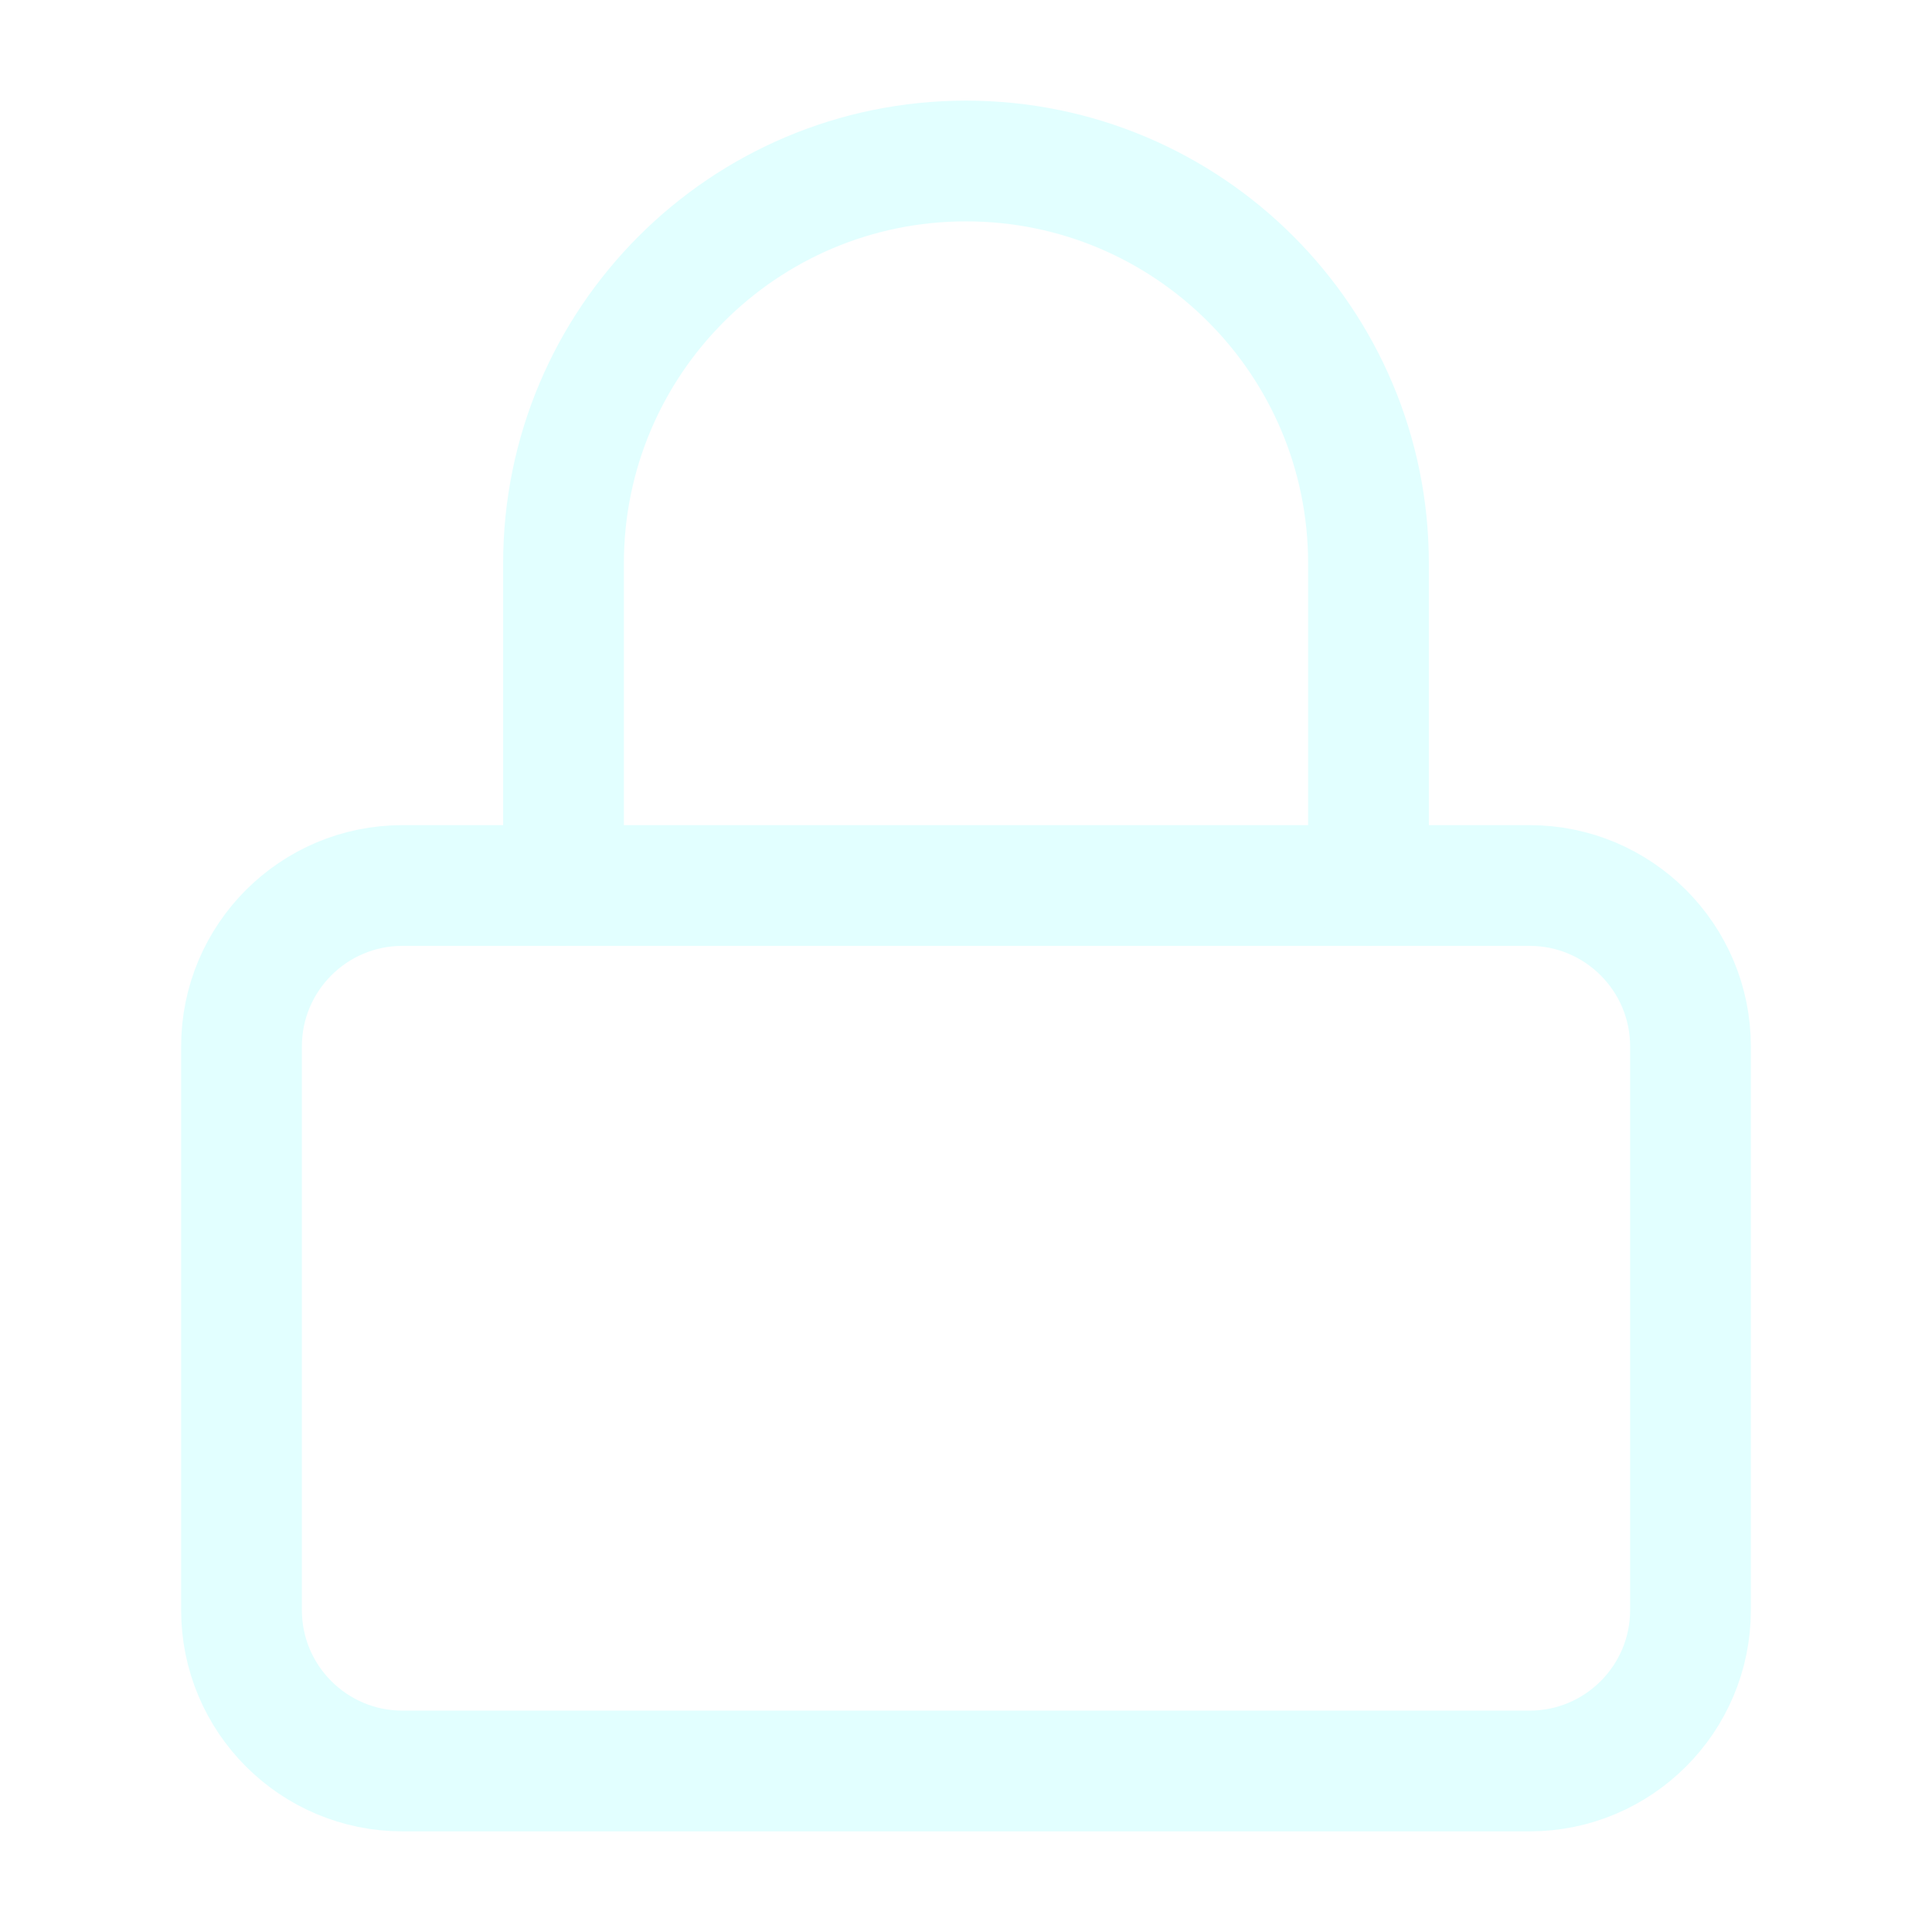
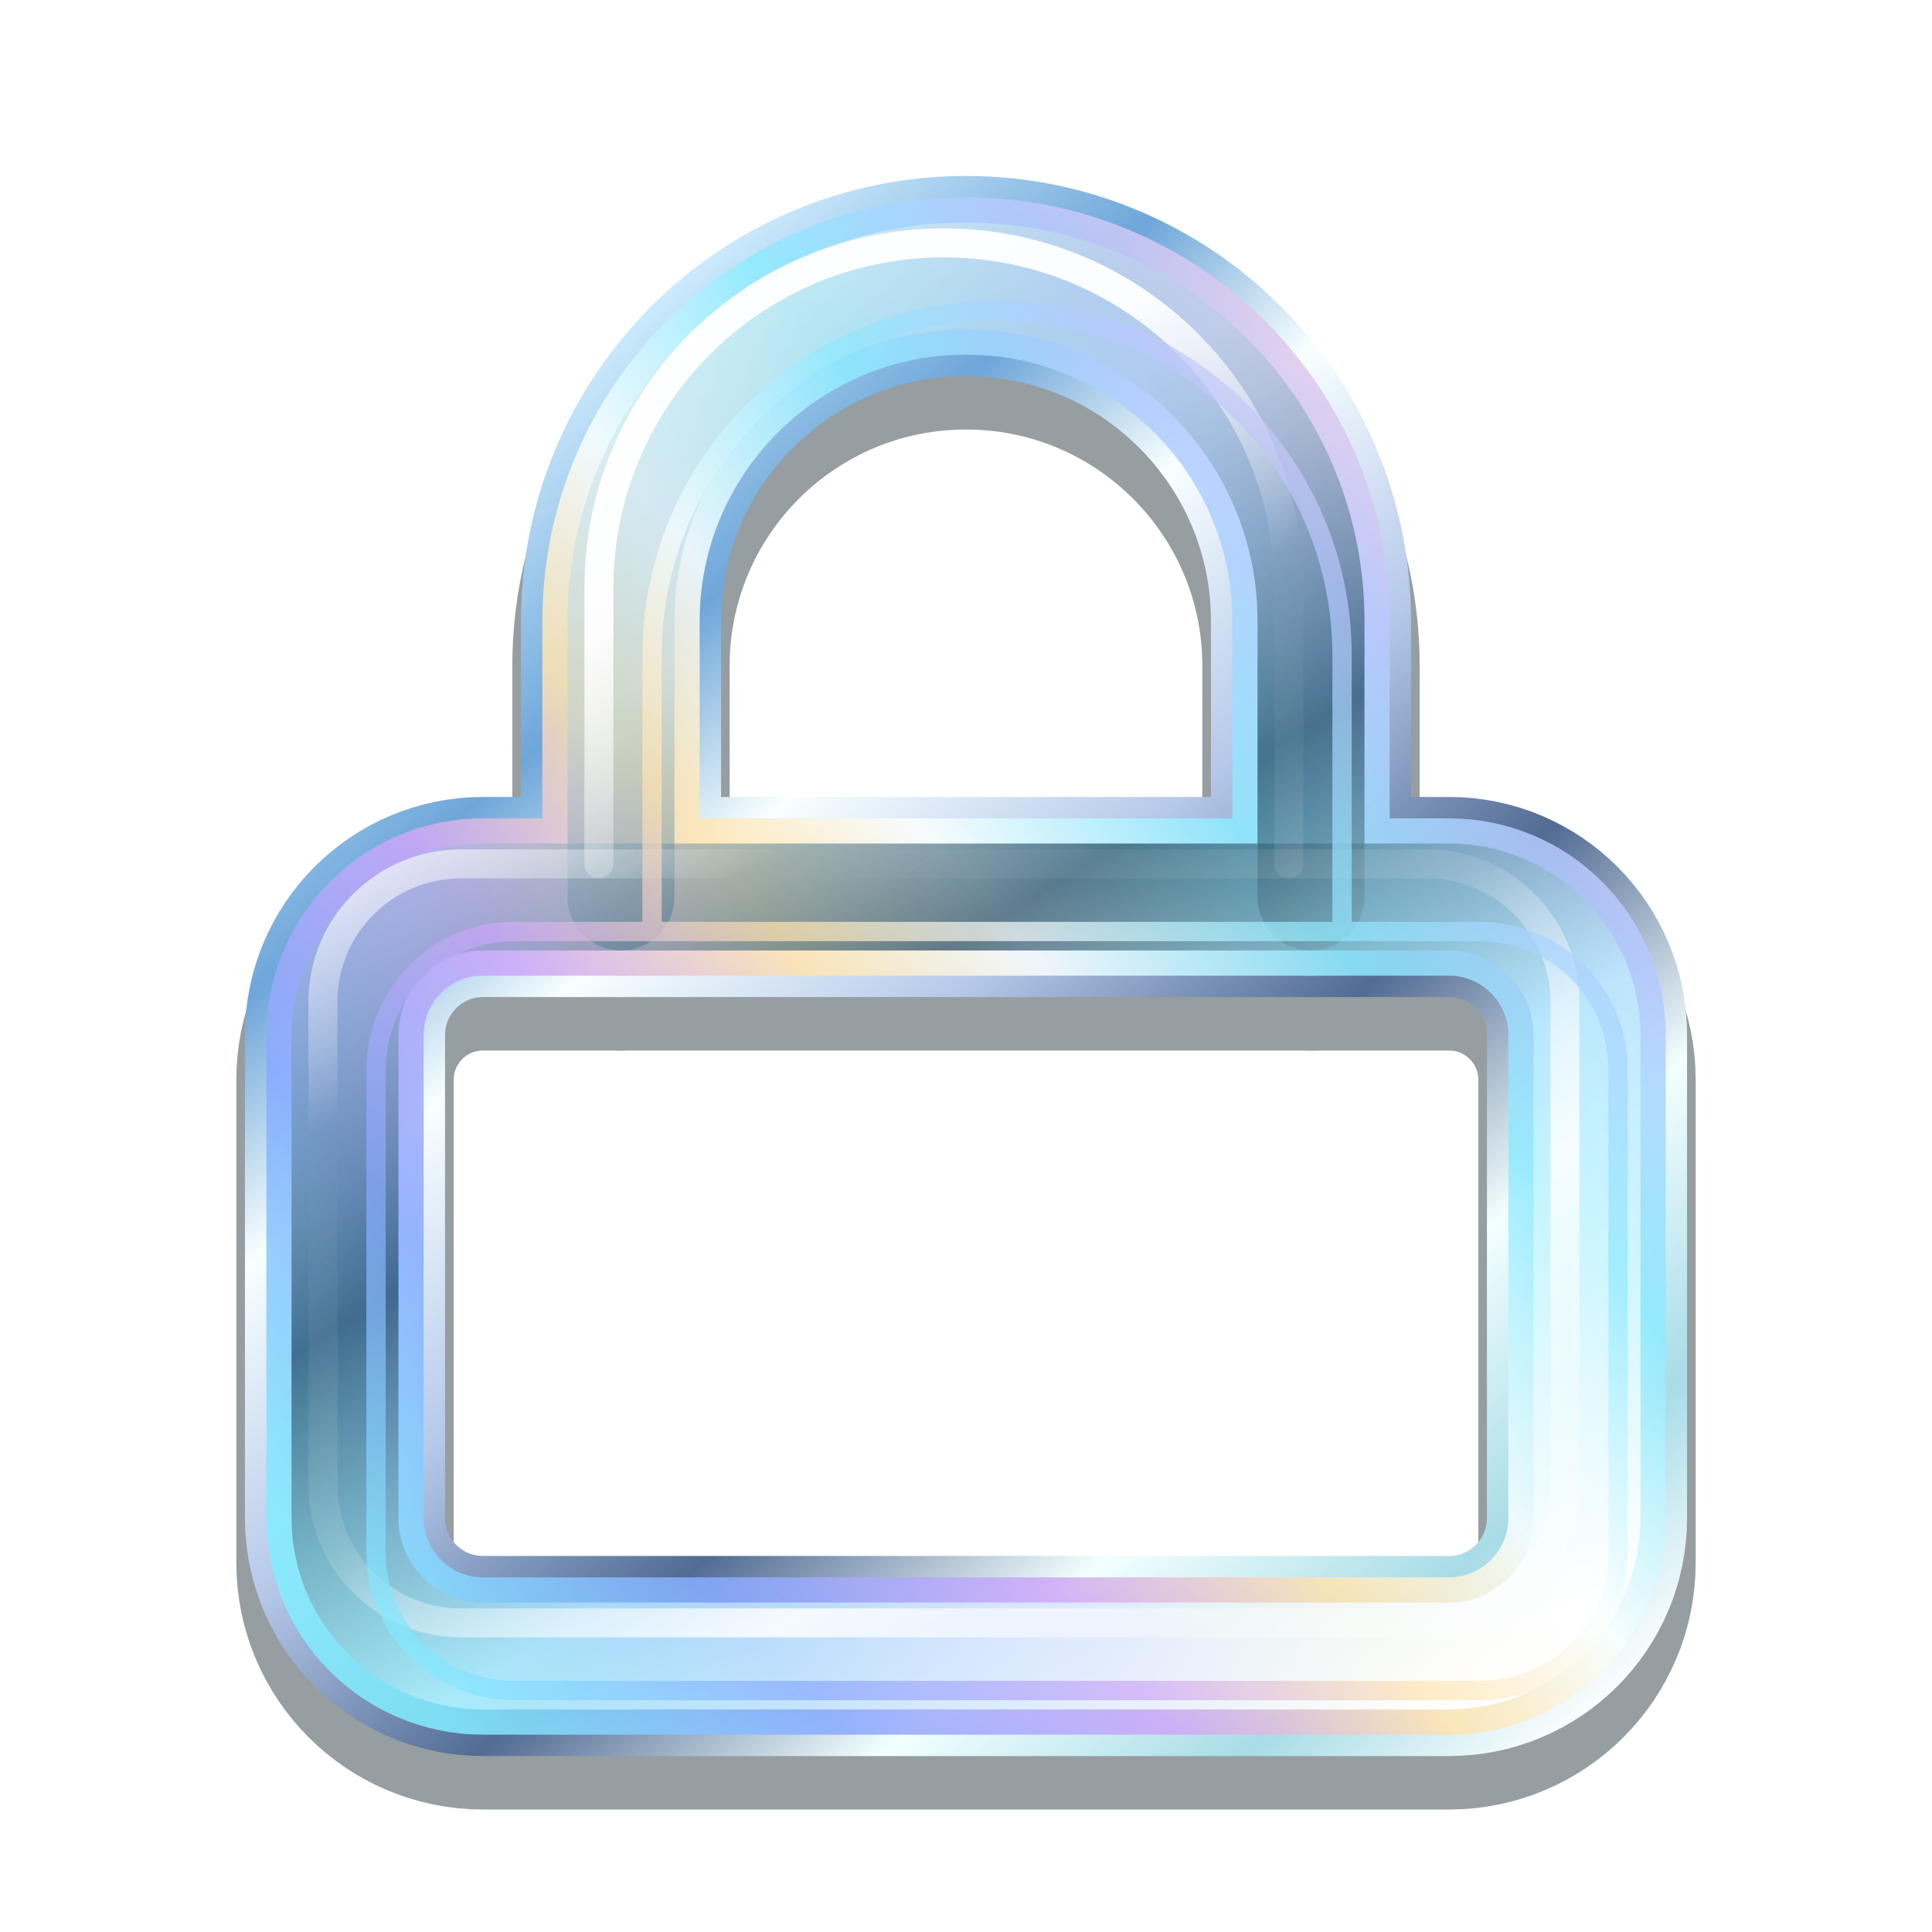
- <svg xmlns="http://www.w3.org/2000/svg" class="lucide lucide-lock" width="24" height="24" viewBox="0 0 24 24" fill="none" stroke="#e2ffff" stroke-width="1.5" stroke-linecap="round" stroke-linejoin="round">
-   <rect width="18" height="11" x="3" y="11" rx="2" ry="2" />
-   <path d="M7 11V7a5 5 0 0 1 10 0v4" />
+ <svg xmlns="http://www.w3.org/2000/svg" xmlns:xlink="http://www.w3.org/1999/xlink" width="128" height="128" viewBox="-2 -2 28 28" fill="none" stroke-linecap="round" stroke-linejoin="round" data-material="liquid-prism">
+   <defs>
+     <g id="prism-shape">
+       <rect width="18" height="11" x="3" y="11" rx="2" ry="2" />
+       <path d="M7 11V7a5 5 0 0 1 10 0v4" />
+     </g>
+     <linearGradient id="prism-rim" x1="2" y1="1" x2="21" y2="23" gradientUnits="userSpaceOnUse">
+       <stop stop-color="#ffffff" />
+       <stop offset=".15" stop-color="#d3efff" />
+       <stop offset=".29" stop-color="#6ea6d9" />
+       <stop offset=".39" stop-color="#f8ffff" />
+       <stop offset=".52" stop-color="#b4c8e9" />
+       <stop offset=".65" stop-color="#526b93" />
+       <stop offset=".78" stop-color="#f3ffff" />
+       <stop offset=".9" stop-color="#a8dce7" />
+       <stop offset="1" stop-color="#ffffff" />
+     </linearGradient>
+     <linearGradient id="prism-spectrum" x1="2" y1="20" x2="22" y2="3" gradientUnits="userSpaceOnUse">
+       <stop stop-color="#83edff" />
+       <stop offset=".16" stop-color="#88aaff" />
+       <stop offset=".3" stop-color="#cca7f8" />
+       <stop offset=".42" stop-color="#ffe4b0" />
+       <stop offset=".52" stop-color="#f9ffff" />
+       <stop offset=".65" stop-color="#8eeaff" />
+       <stop offset=".78" stop-color="#b7c8ff" />
+       <stop offset=".9" stop-color="#ffc9de" />
+       <stop offset="1" stop-color="#fff2cb" />
+     </linearGradient>
+     <linearGradient id="prism-core" x1="5" y1="2" x2="18" y2="23" gradientUnits="userSpaceOnUse">
+       <stop stop-color="#efffff" stop-opacity=".9" />
+       <stop offset=".25" stop-color="#a8cddc" stop-opacity=".38" />
+       <stop offset=".48" stop-color="#163d55" stop-opacity=".66" />
+       <stop offset=".7" stop-color="#c7f5ff" stop-opacity=".58" />
+       <stop offset="1" stop-color="#ffffff" stop-opacity=".92" />
+     </linearGradient>
+     <linearGradient id="prism-glint" x1="4" y1="2" x2="16" y2="22" gradientUnits="userSpaceOnUse">
+       <stop stop-color="#ffffff" />
+       <stop offset=".27" stop-color="#ffffff" stop-opacity=".95" />
+       <stop offset=".45" stop-color="#ffffff" stop-opacity="0" />
+       <stop offset=".68" stop-color="#ffffff" stop-opacity=".12" />
+       <stop offset=".86" stop-color="#ffffff" stop-opacity=".85" />
+       <stop offset="1" stop-color="#ffffff" stop-opacity=".3" />
+     </linearGradient>
+   </defs>
+   <use xlink:href="#prism-shape" stroke="#061820" stroke-width="3.15" opacity=".42" transform="translate(0 .65)" />
+   <use xlink:href="#prism-shape" stroke="url(#prism-rim)" stroke-width="2.9" />
+   <use xlink:href="#prism-shape" stroke="url(#prism-spectrum)" stroke-width="2.28" opacity=".86" />
+   <use xlink:href="#prism-shape" stroke="url(#prism-core)" stroke-width="1.55" />
+   <use xlink:href="#prism-shape" stroke="url(#prism-glint)" stroke-width=".42" transform="translate(-.32 -.48)" />
+   <use xlink:href="#prism-shape" stroke="url(#prism-spectrum)" stroke-width=".28" opacity=".7" transform="translate(.45 .5)" />
</svg>
